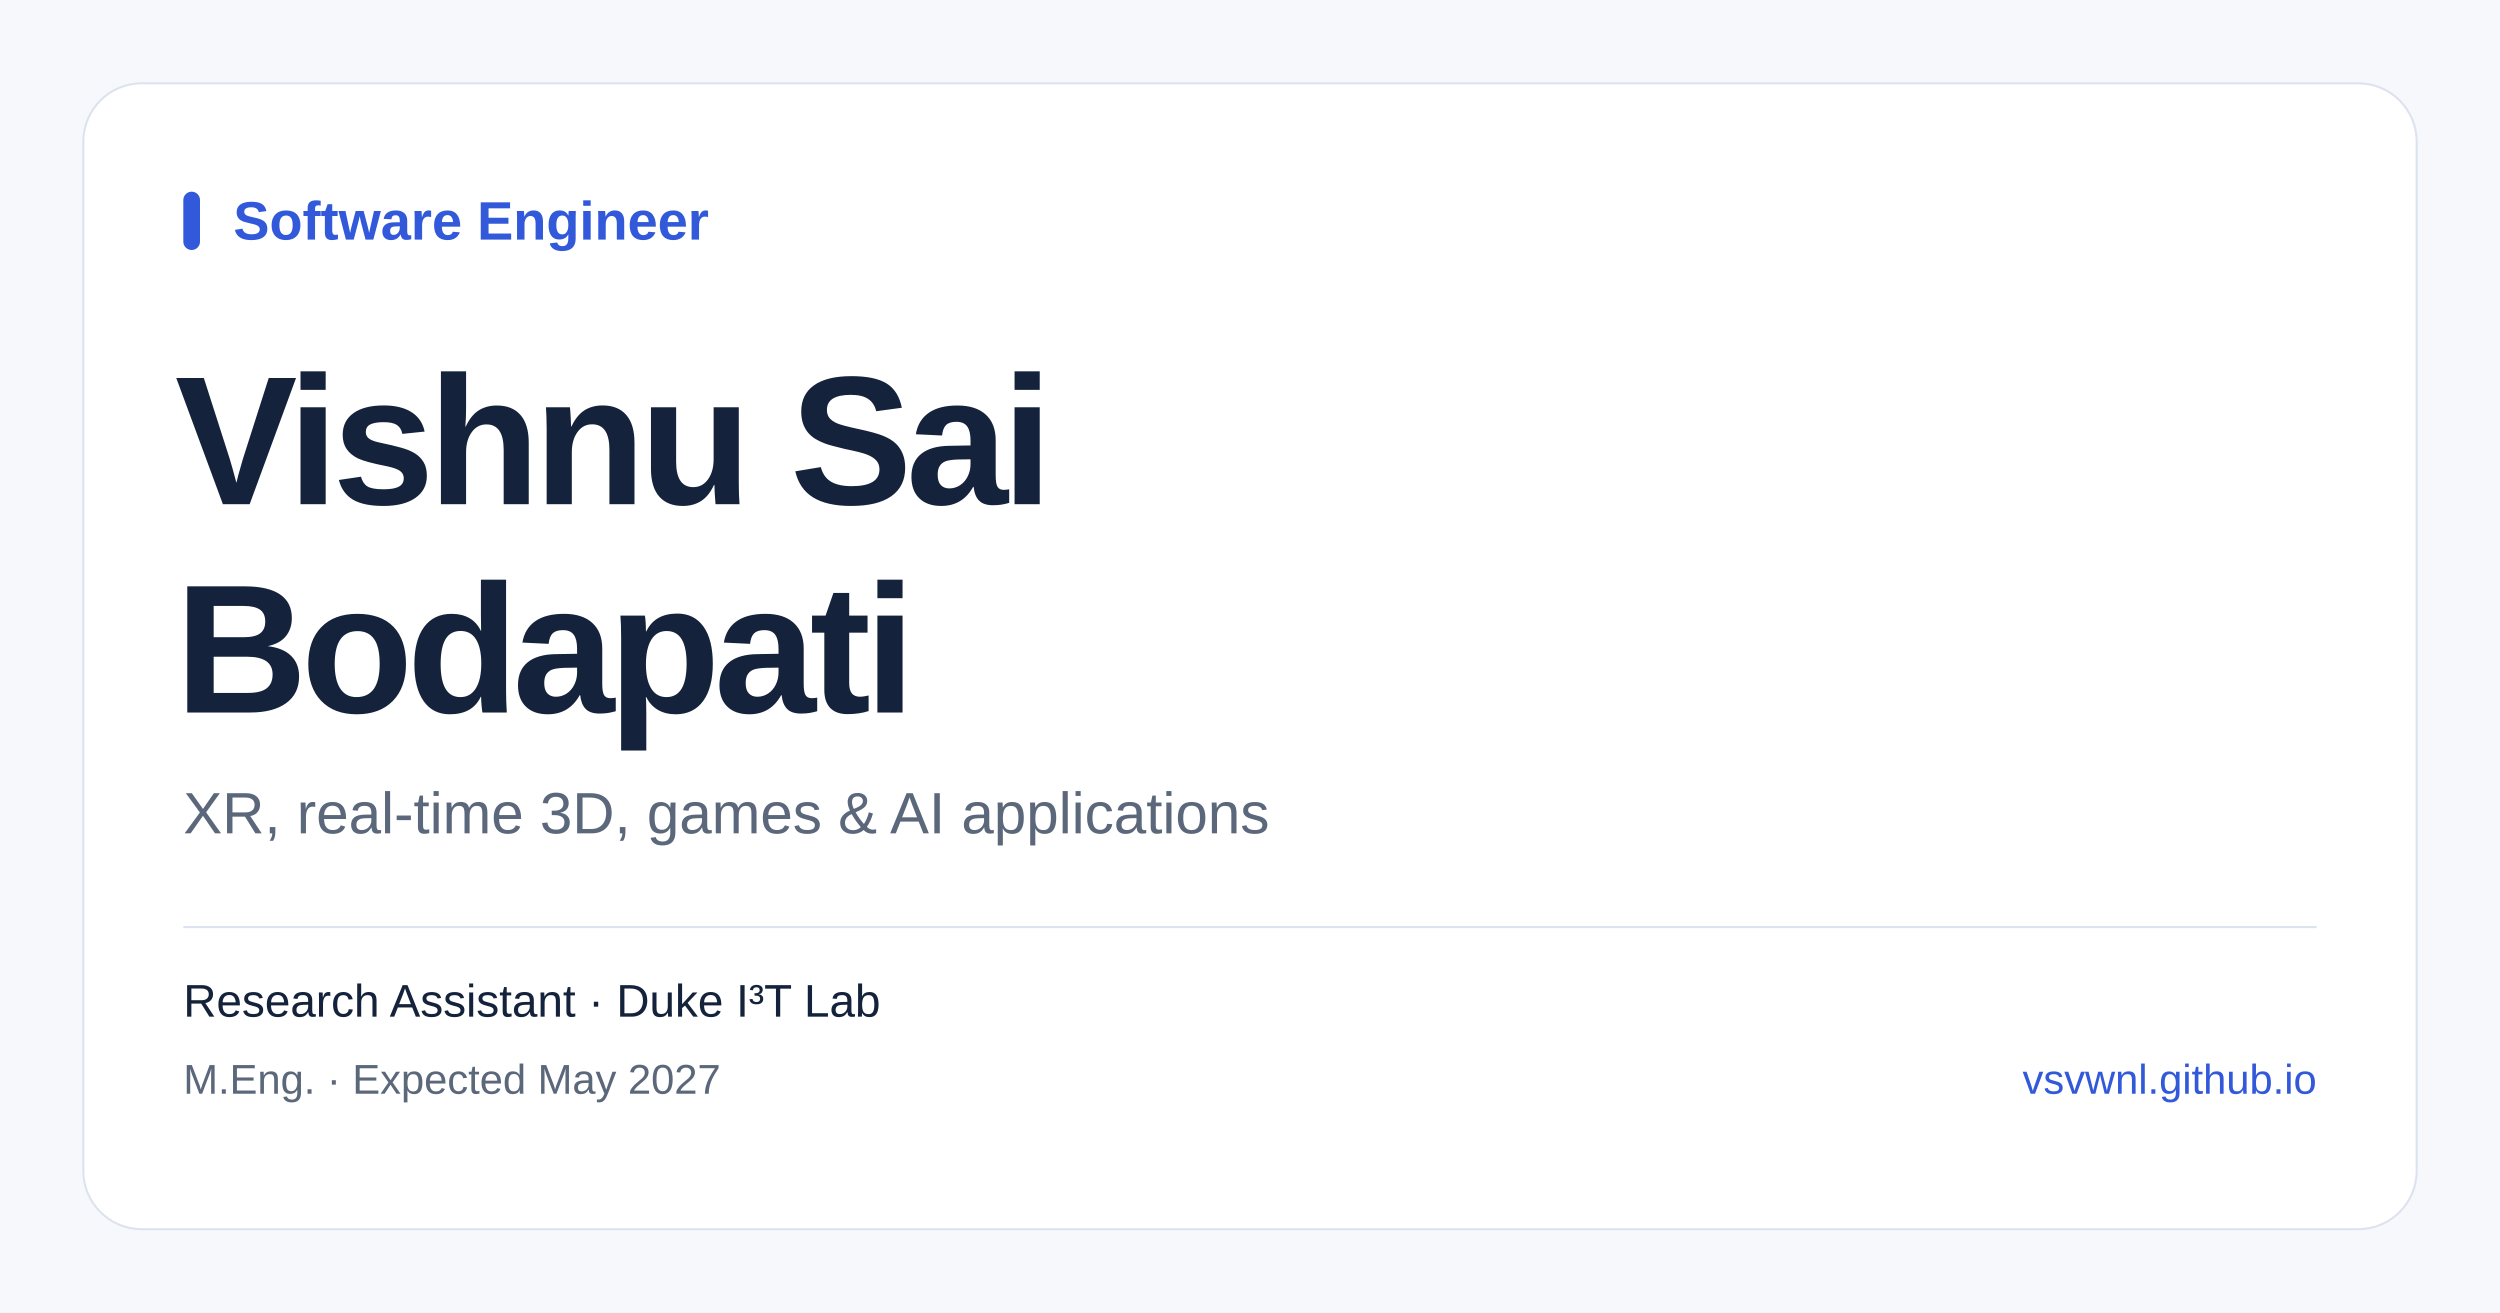
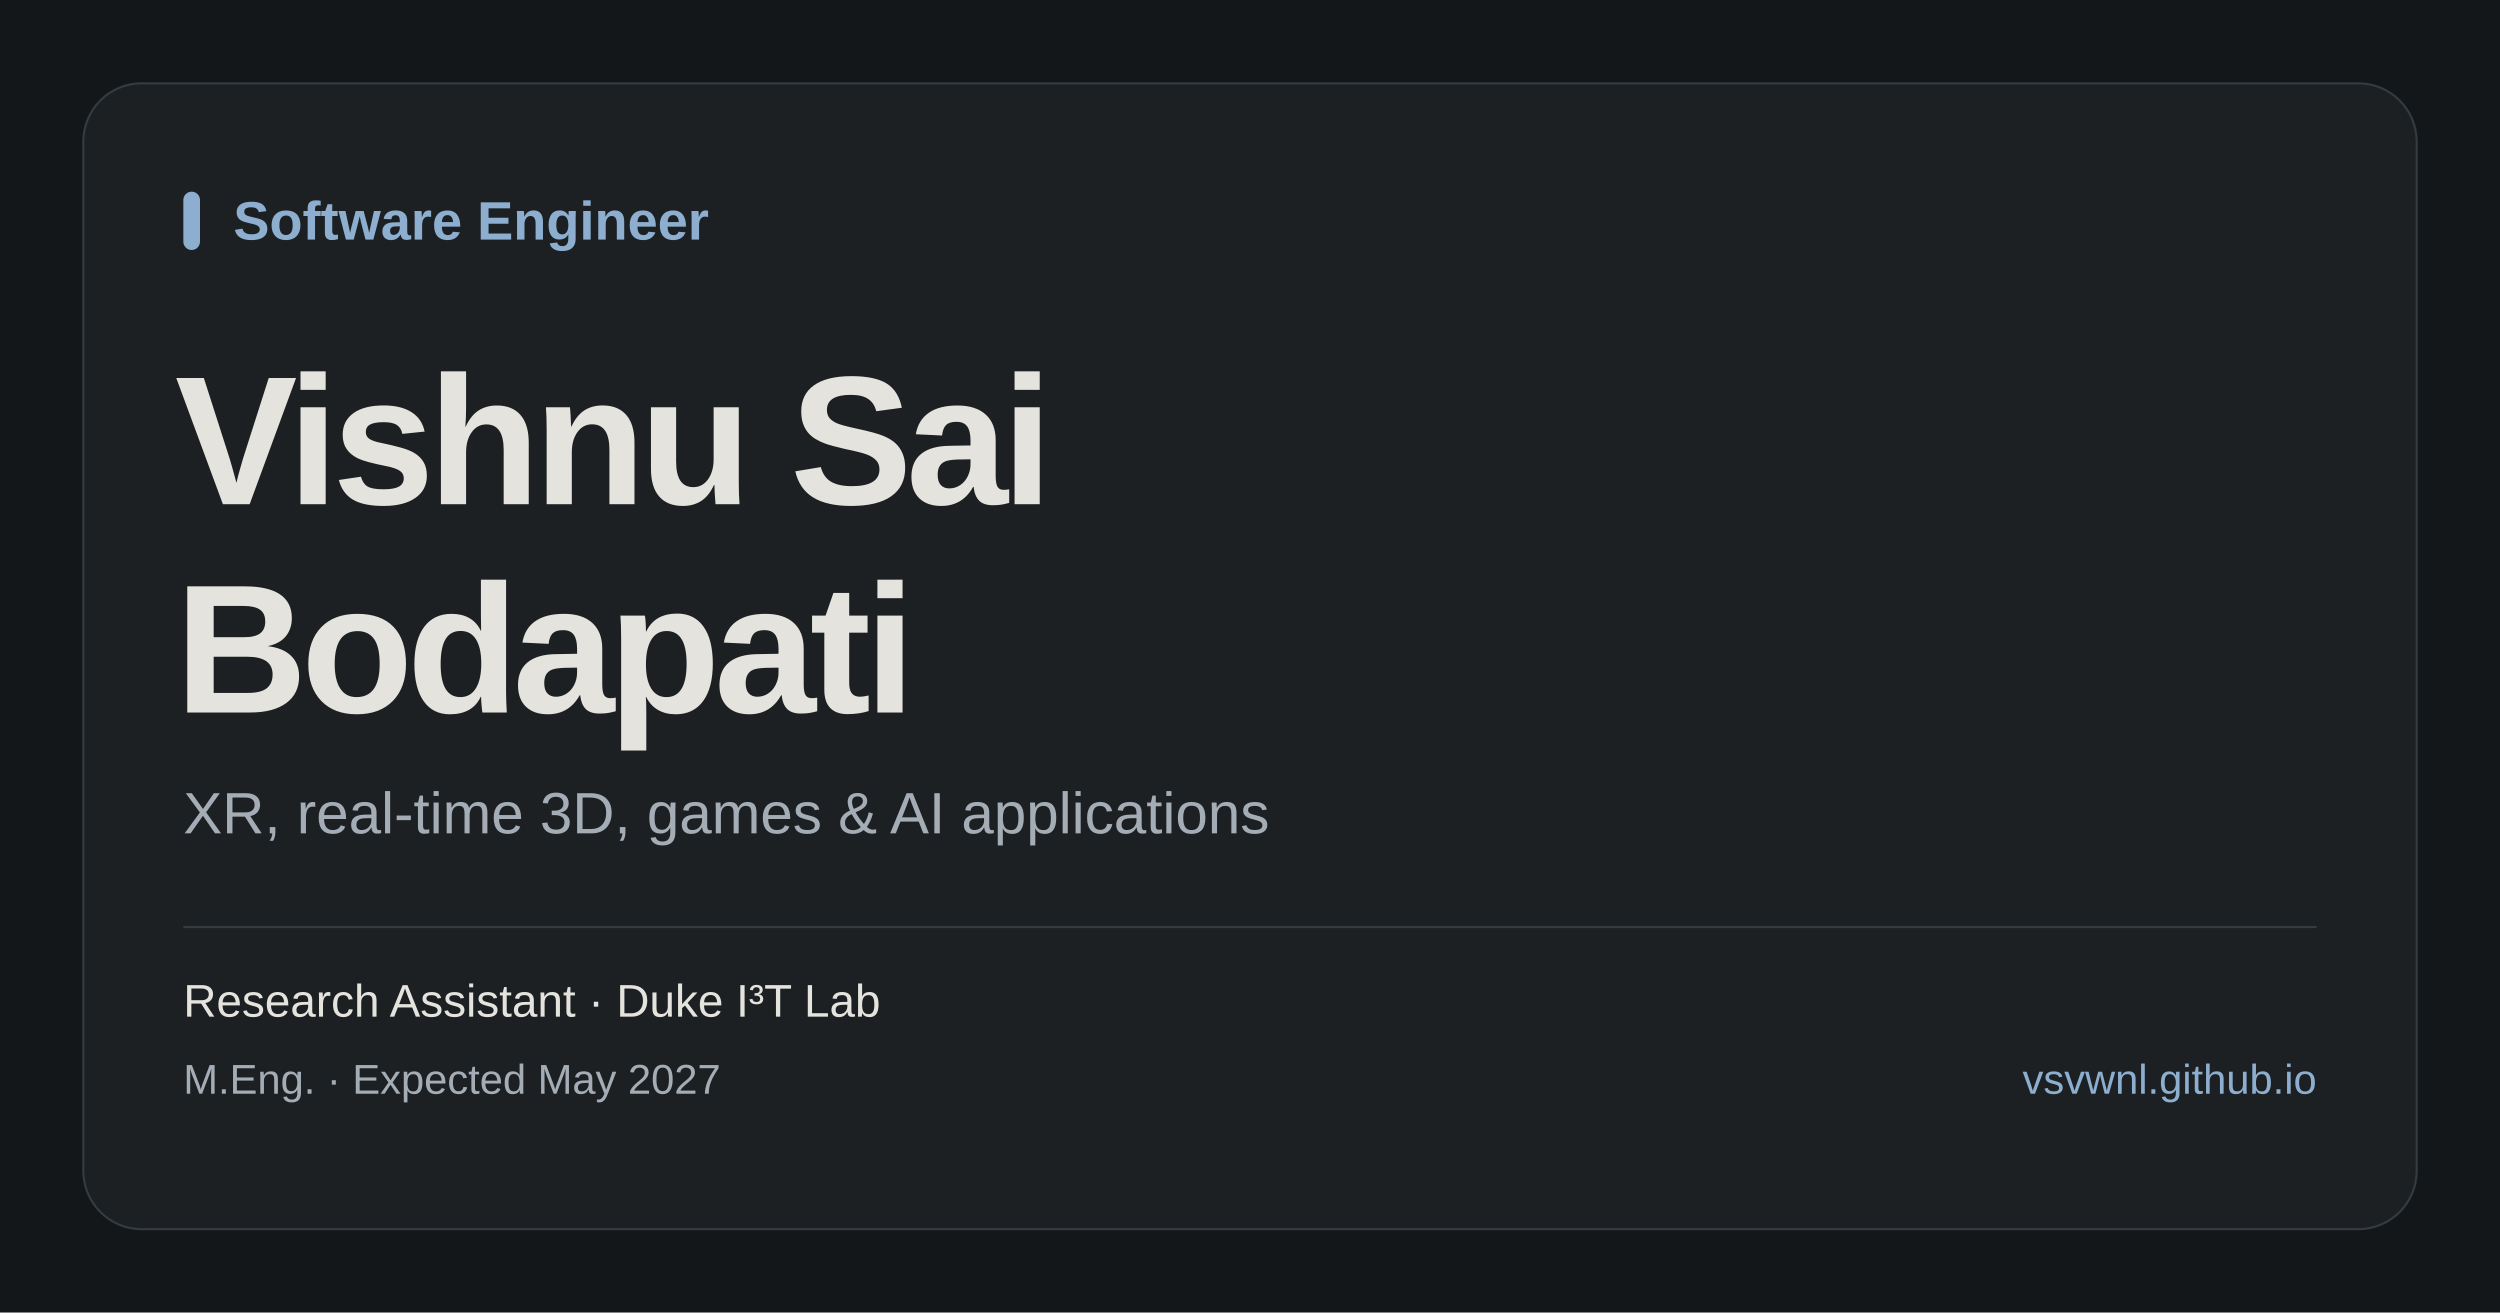
<svg xmlns="http://www.w3.org/2000/svg" width="1200" height="630" viewBox="0 0 1200 630">
-   <rect width="1200" height="630" fill="#f6f8fc" />
-   <rect x="40" y="40" width="1120" height="550" rx="28" fill="#fff" stroke="#dce3ee" />
-   <rect x="88" y="92" width="8" height="28" rx="4" fill="#3159d9" />
-   <g fill="#14233b" font-family="Arial, sans-serif">
-     <text x="112" y="115" font-size="26" font-weight="700" fill="#3159d9">Software Engineer</text>
+   <rect width="1200" height="630" fill="#141719" />
+   <rect x="40" y="40" width="1120" height="550" rx="28" fill="#1c2023" stroke="#343b41" />
+   <rect x="88" y="92" width="8" height="28" rx="4" fill="#8daece" />
+   <g fill="#e5e3dd" font-family="Arial, sans-serif">
+     <text x="112" y="115" font-size="26" font-weight="700" fill="#8daece">Software Engineer</text>
    <text x="84" y="242" font-size="88" font-weight="700" letter-spacing="-3">Vishnu Sai</text>
    <text x="84" y="342" font-size="88" font-weight="700" letter-spacing="-3">Bodapati</text>
-     <text x="88" y="400" font-size="28" fill="#5b677a">XR, real-time 3D, games &amp; AI applications</text>
-     <path d="M88 445H1112" stroke="#dce3ee" />
+     <text x="88" y="400" font-size="28" fill="#a4adb5">XR, real-time 3D, games &amp; AI applications</text>
+     <path d="M88 445H1112" stroke="#343b41" />
    <text x="88" y="488" font-size="22">Research Assistant · Duke I³T Lab</text>
-     <text x="88" y="525" font-size="20" fill="#5b677a">M.Eng. · Expected May 2027</text>
-     <text x="1112" y="525" text-anchor="end" font-size="20" fill="#3159d9">vsvwnl.github.io</text>
+     <text x="88" y="525" font-size="20" fill="#a4adb5">M.Eng. · Expected May 2027</text>
+     <text x="1112" y="525" text-anchor="end" font-size="20" fill="#8daece">vsvwnl.github.io</text>
  </g>
</svg>
